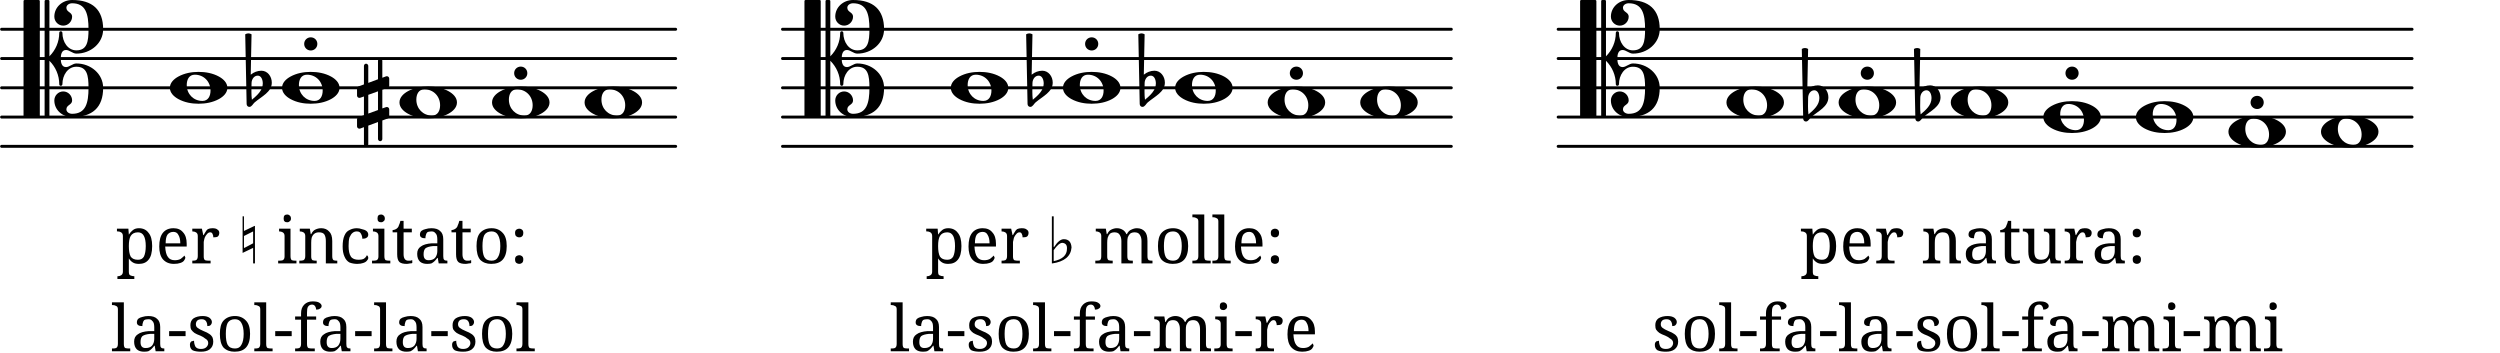
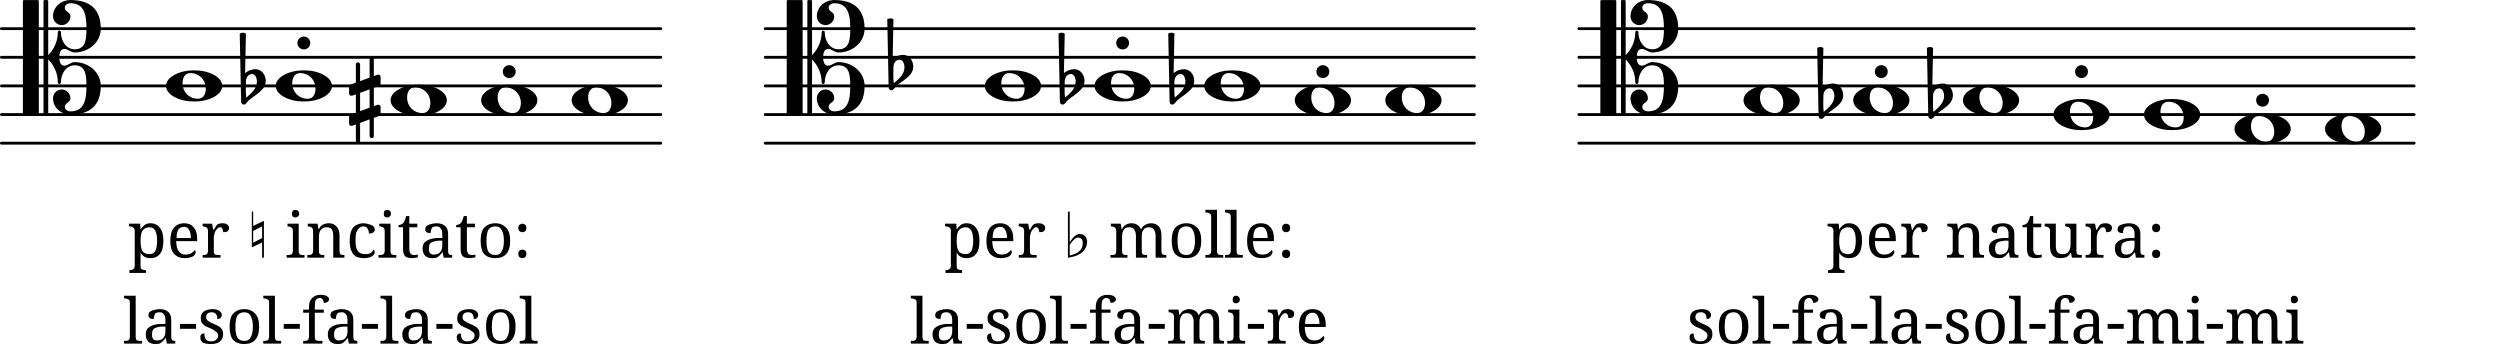
- <svg xmlns="http://www.w3.org/2000/svg" xmlns:xlink="http://www.w3.org/1999/xlink" version="1.2" width="150.08mm" height="21.14mm" viewBox="0 -0 85.404 12.031">
+ <svg xmlns="http://www.w3.org/2000/svg" xmlns:xlink="http://www.w3.org/1999/xlink" version="1.2" width="153.45mm" height="21.13mm" viewBox="0 -0 87.324 12.022">
  <style type="text/css">

tspan { white-space: pre; }

</style>
  <g transform="translate(0, 5)">
    <line stroke-linejoin="round" stroke-linecap="round" stroke-width="0.1" stroke="currentColor" x1="0.05" y1="0" x2="23.08" y2="0" />
  </g>
  <g transform="translate(0, 4)">
    <line stroke-linejoin="round" stroke-linecap="round" stroke-width="0.1" stroke="currentColor" x1="0.05" y1="0" x2="23.08" y2="0" />
  </g>
  <g transform="translate(0, 3)">
    <line stroke-linejoin="round" stroke-linecap="round" stroke-width="0.1" stroke="currentColor" x1="0.05" y1="0" x2="23.08" y2="0" />
  </g>
  <g transform="translate(0, 2)">
    <line stroke-linejoin="round" stroke-linecap="round" stroke-width="0.1" stroke="currentColor" x1="0.05" y1="0" x2="23.08" y2="0" />
  </g>
  <g transform="translate(0, 1)">
    <line stroke-linejoin="round" stroke-linecap="round" stroke-width="0.1" stroke="currentColor" x1="0.05" y1="0" x2="23.08" y2="0" />
  </g>
  <g transform="translate(8.482, 3)">
    <path transform="scale(0.004, -0.004)" d="M27 41l-1 -66v-11c0 -22 1 -44 4 -66c45 38 93 80 93 139c0 33 -14 67 -43 67c-31 0 -52 -30 -53 -63zM-15 -138l-12 595c8 5 18 8 27 8s19 -3 27 -8l-7 -345c25 21 58 34 91 34c52 0 89 -48 89 -102c0 -80 -86 -117 -147 -169c-15 -13 -24 -38 -45 -38 c-13 0 -23 11 -23 25z" fill="currentColor" />
  </g>
  <a style="color:inherit;" xlink:href="textedit:///home/johannes/common-lisp/setzkasten/lilypond-export/b1-c11-m3-e.ly:38:59:60">
    <g transform="translate(13.644, 3.5)">
      <path transform="scale(0.004, -0.004)" d="M213 112c-50 0 -69 -43 -69 -88c0 -77 57 -136 134 -136c50 0 69 43 69 88c0 77 -57 136 -134 136zM491 0c0 -43 -34 -75 -72 -96c-53 -29 -114 -40 -174 -40s-120 11 -173 40c-38 21 -72 53 -72 96s34 75 72 96c53 29 113 40 173 40s121 -11 174 -40 c38 -21 72 -53 72 -96z" fill="currentColor" />
    </g>
  </a>
  <g transform="translate(12.194, 3.5)">
    <path transform="scale(0.004, -0.004)" d="M216 -312c0 -10 -8 -19 -18 -19s-19 9 -19 19v145l-83 -31v-158c0 -10 -9 -19 -19 -19s-18 9 -18 19v145l-32 -12c-2 -1 -5 -1 -7 -1c-11 0 -20 9 -20 20v60c0 8 5 16 13 19l46 16v160l-32 -11c-2 -1 -5 -1 -7 -1c-11 0 -20 9 -20 20v60c0 8 5 15 13 18l46 17v158 c0 10 8 19 18 19s19 -9 19 -19v-145l83 31v158c0 10 9 19 19 19s18 -9 18 -19v-145l32 12c2 1 5 1 7 1c11 0 20 -9 20 -20v-60c0 -8 -5 -16 -13 -19l-46 -16v-160l32 11c2 1 5 1 7 1c11 0 20 -9 20 -20v-60c0 -8 -5 -15 -13 -18l-46 -17v-158zM96 65v-160l83 30v160z" fill="currentColor" />
  </g>
  <a style="color:inherit;" xlink:href="textedit:///home/johannes/common-lisp/setzkasten/lilypond-export/b1-c11-m3-e.ly:38:70:71">
    <g transform="translate(16.806, 3.5)">
      <path transform="scale(0.004, -0.004)" d="M213 112c-50 0 -69 -43 -69 -88c0 -77 57 -136 134 -136c50 0 69 43 69 88c0 77 -57 136 -134 136zM491 0c0 -43 -34 -75 -72 -96c-53 -29 -114 -40 -174 -40s-120 11 -173 40c-38 21 -72 53 -72 96s34 75 72 96c53 29 113 40 173 40s121 -11 174 -40 c38 -21 72 -53 72 -96z" fill="currentColor" />
    </g>
  </a>
  <a style="color:inherit;" xlink:href="textedit:///home/johannes/common-lisp/setzkasten/lilypond-export/b1-c11-m3-e.ly:38:72:73">
    <g transform="translate(17.787, 2.5)">
      <path transform="scale(0.0045, -0.0045)" d="M-50 0c0 28 22 50 50 50s50 -22 50 -50s-22 -50 -50 -50s-50 22 -50 50z" fill="currentColor" />
    </g>
  </a>
  <a style="color:inherit;" xlink:href="textedit:///home/johannes/common-lisp/setzkasten/lilypond-export/b1-c11-m3-e.ly:38:76:77">
    <g transform="translate(19.968, 3.5)">
      <path transform="scale(0.004, -0.004)" d="M213 112c-50 0 -69 -43 -69 -88c0 -77 57 -136 134 -136c50 0 69 43 69 88c0 77 -57 136 -134 136zM491 0c0 -43 -34 -75 -72 -96c-53 -29 -114 -40 -174 -40s-120 11 -173 40c-38 21 -72 53 -72 96s34 75 72 96c53 29 113 40 173 40s121 -11 174 -40 c38 -21 72 -53 72 -96z" fill="currentColor" />
    </g>
  </a>
  <a style="color:inherit;" xlink:href="textedit:///home/johannes/common-lisp/setzkasten/lilypond-export/b1-c11-m3-e.ly:38:52:53">
    <g transform="translate(9.632, 3)">
      <path transform="scale(0.004, -0.004)" d="M213 112c-50 0 -69 -43 -69 -88c0 -77 57 -136 134 -136c50 0 69 43 69 88c0 77 -57 136 -134 136zM491 0c0 -43 -34 -75 -72 -96c-53 -29 -114 -40 -174 -40s-120 11 -173 40c-38 21 -72 53 -72 96s34 75 72 96c53 29 113 40 173 40s121 -11 174 -40 c38 -21 72 -53 72 -96z" fill="currentColor" />
    </g>
  </a>
  <a style="color:inherit;" xlink:href="textedit:///home/johannes/common-lisp/setzkasten/lilypond-export/b1-c11-m3-e.ly:38:43:44">
    <g transform="translate(5.8, 3)">
      <path transform="scale(0.004, -0.004)" d="M213 112c-50 0 -69 -43 -69 -88c0 -77 57 -136 134 -136c50 0 69 43 69 88c0 77 -57 136 -134 136zM491 0c0 -43 -34 -75 -72 -96c-53 -29 -114 -40 -174 -40s-120 11 -173 40c-38 21 -72 53 -72 96s34 75 72 96c53 29 113 40 173 40s121 -11 174 -40 c38 -21 72 -53 72 -96z" fill="currentColor" />
    </g>
  </a>
  <g transform="translate(0.8, 2)">
    <path transform="scale(0.004, -0.004)" d="M318 0c0 -33 7 -73 45 -73c29 0 57 31 88 31c123 0 229 -89 229 -208c0 -169 -93 -250 -265 -250c-83 0 -152 61 -152 142c0 42 34 77 76 77s76 -35 76 -77c0 -39 -49 -37 -49 -76c0 -23 24 -38 49 -38c116 0 140 90 140 222c0 106 -12 180 -104 180 c-72 0 -119 -71 -119 -149c0 -9 -7 -14 -14 -14s-13 5 -13 14c0 76 -31 147 -84 200v-471c0 -6 -4 -10 -10 -10h-21c-6 0 -10 4 -10 10v980c0 6 4 10 10 10h21c6 0 10 -4 10 -10v-471c53 53 84 124 84 200c0 9 6 14 13 14s14 -5 14 -14c0 -78 47 -149 119 -149 c92 0 104 74 104 180c0 132 -24 222 -140 222c-25 0 -49 -15 -49 -38c0 -39 49 -37 49 -76c0 -42 -34 -77 -76 -77s-76 35 -76 77c0 81 69 142 152 142c172 0 265 -81 265 -250c0 -119 -106 -208 -229 -208c-31 0 -59 31 -88 31c-38 0 -45 -40 -45 -73zM129 -500h-119 c-6 0 -10 4 -10 10v980c0 6 4 10 10 10h119c6 0 10 -4 10 -10v-980c0 -6 -4 -10 -10 -10z" fill="currentColor" />
  </g>
  <a style="color:inherit;" xlink:href="textedit:///home/johannes/common-lisp/setzkasten/lilypond-export/b1-c11-m3-e.ly:36:16:17">
</a>
  <a style="color:inherit;" xlink:href="textedit:///home/johannes/common-lisp/setzkasten/lilypond-export/b1-c11-m3-e.ly:38:55:56">
    <g transform="translate(10.613, 1.5)">
      <path transform="scale(0.0045, -0.0045)" d="M-50 0c0 28 22 50 50 50s50 -22 50 -50s-22 -50 -50 -50s-50 22 -50 50z" fill="currentColor" />
    </g>
  </a>
-   <g transform="translate(3.9602, 9)">
+   <g transform="translate(4.4723, 9)">
    <text font-family="serif" font-size="2.2" text-anchor="start" fill="currentColor">
      <tspan>per ♮ incitato:</tspan>
    </text>
  </g>
-   <g transform="translate(3.7895, 12)">
+   <g transform="translate(4.3016, 12)">
    <text font-family="serif" font-size="2.2" text-anchor="start" fill="currentColor">
      <tspan>la-sol-fa-la-sol</tspan>
    </text>
  </g>
  <g transform="translate(26.68, 5)">
-     <line stroke-linejoin="round" stroke-linecap="round" stroke-width="0.1" stroke="currentColor" x1="0.05" y1="0" x2="22.9" y2="0" />
+     <line stroke-linejoin="round" stroke-linecap="round" stroke-width="0.1" stroke="currentColor" x1="0.05" y1="0" x2="24.82" y2="0" />
  </g>
  <g transform="translate(26.68, 4)">
-     <line stroke-linejoin="round" stroke-linecap="round" stroke-width="0.1" stroke="currentColor" x1="0.05" y1="0" x2="22.9" y2="0" />
+     <line stroke-linejoin="round" stroke-linecap="round" stroke-width="0.1" stroke="currentColor" x1="0.05" y1="0" x2="24.82" y2="0" />
  </g>
  <g transform="translate(26.68, 3)">
-     <line stroke-linejoin="round" stroke-linecap="round" stroke-width="0.1" stroke="currentColor" x1="0.05" y1="0" x2="22.9" y2="0" />
+     <line stroke-linejoin="round" stroke-linecap="round" stroke-width="0.1" stroke="currentColor" x1="0.05" y1="0" x2="24.82" y2="0" />
  </g>
  <g transform="translate(26.68, 2)">
-     <line stroke-linejoin="round" stroke-linecap="round" stroke-width="0.1" stroke="currentColor" x1="0.05" y1="0" x2="22.9" y2="0" />
+     <line stroke-linejoin="round" stroke-linecap="round" stroke-width="0.1" stroke="currentColor" x1="0.05" y1="0" x2="24.82" y2="0" />
  </g>
  <g transform="translate(26.68, 1)">
-     <line stroke-linejoin="round" stroke-linecap="round" stroke-width="0.1" stroke="currentColor" x1="0.05" y1="0" x2="22.9" y2="0" />
-   </g>
-   <g transform="translate(35.162, 3)">
-     <path transform="scale(0.004, -0.004)" d="M27 41l-1 -66v-11c0 -22 1 -44 4 -66c45 38 93 80 93 139c0 33 -14 67 -43 67c-31 0 -52 -30 -53 -63zM-15 -138l-12 595c8 5 18 8 27 8s19 -3 27 -8l-7 -345c25 21 58 34 91 34c52 0 89 -48 89 -102c0 -80 -86 -117 -147 -169c-15 -13 -24 -38 -45 -38 c-13 0 -23 11 -23 25z" fill="currentColor" />
-   </g>
-   <a style="color:inherit;" xlink:href="textedit:///home/johannes/common-lisp/setzkasten/lilypond-export/b1-c11-m3-e.ly:73:59:60">
-     <g transform="translate(40.144, 3)">
-       <path transform="scale(0.004, -0.004)" d="M213 112c-50 0 -69 -43 -69 -88c0 -77 57 -136 134 -136c50 0 69 43 69 88c0 77 -57 136 -134 136zM491 0c0 -43 -34 -75 -72 -96c-53 -29 -114 -40 -174 -40s-120 11 -173 40c-38 21 -72 53 -72 96s34 75 72 96c53 29 113 40 173 40s121 -11 174 -40 c38 -21 72 -53 72 -96z" fill="currentColor" />
-     </g>
-   </a>
-   <g transform="translate(38.994, 3)">
-     <path transform="scale(0.004, -0.004)" d="M27 41l-1 -66v-11c0 -22 1 -44 4 -66c45 38 93 80 93 139c0 33 -14 67 -43 67c-31 0 -52 -30 -53 -63zM-15 -138l-12 595c8 5 18 8 27 8s19 -3 27 -8l-7 -345c25 21 58 34 91 34c52 0 89 -48 89 -102c0 -80 -86 -117 -147 -169c-15 -13 -24 -38 -45 -38 c-13 0 -23 11 -23 25z" fill="currentColor" />
-   </g>
-   <a style="color:inherit;" xlink:href="textedit:///home/johannes/common-lisp/setzkasten/lilypond-export/b1-c11-m3-e.ly:73:69:70">
-     <g transform="translate(43.306, 3.5)">
-       <path transform="scale(0.004, -0.004)" d="M213 112c-50 0 -69 -43 -69 -88c0 -77 57 -136 134 -136c50 0 69 43 69 88c0 77 -57 136 -134 136zM491 0c0 -43 -34 -75 -72 -96c-53 -29 -114 -40 -174 -40s-120 11 -173 40c-38 21 -72 53 -72 96s34 75 72 96c53 29 113 40 173 40s121 -11 174 -40 c38 -21 72 -53 72 -96z" fill="currentColor" />
-     </g>
-   </a>
-   <a style="color:inherit;" xlink:href="textedit:///home/johannes/common-lisp/setzkasten/lilypond-export/b1-c11-m3-e.ly:73:71:72">
-     <g transform="translate(44.287, 2.5)">
-       <path transform="scale(0.0045, -0.0045)" d="M-50 0c0 28 22 50 50 50s50 -22 50 -50s-22 -50 -50 -50s-50 22 -50 50z" fill="currentColor" />
-     </g>
-   </a>
-   <a style="color:inherit;" xlink:href="textedit:///home/johannes/common-lisp/setzkasten/lilypond-export/b1-c11-m3-e.ly:73:75:76">
-     <g transform="translate(46.468, 3.5)">
-       <path transform="scale(0.004, -0.004)" d="M213 112c-50 0 -69 -43 -69 -88c0 -77 57 -136 134 -136c50 0 69 43 69 88c0 77 -57 136 -134 136zM491 0c0 -43 -34 -75 -72 -96c-53 -29 -114 -40 -174 -40s-120 11 -173 40c-38 21 -72 53 -72 96s34 75 72 96c53 29 113 40 173 40s121 -11 174 -40 c38 -21 72 -53 72 -96z" fill="currentColor" />
-     </g>
-   </a>
-   <a style="color:inherit;" xlink:href="textedit:///home/johannes/common-lisp/setzkasten/lilypond-export/b1-c11-m3-e.ly:73:52:53">
-     <g transform="translate(36.312, 3)">
-       <path transform="scale(0.004, -0.004)" d="M213 112c-50 0 -69 -43 -69 -88c0 -77 57 -136 134 -136c50 0 69 43 69 88c0 77 -57 136 -134 136zM491 0c0 -43 -34 -75 -72 -96c-53 -29 -114 -40 -174 -40s-120 11 -173 40c-38 21 -72 53 -72 96s34 75 72 96c53 29 113 40 173 40s121 -11 174 -40 c38 -21 72 -53 72 -96z" fill="currentColor" />
-     </g>
-   </a>
-   <a style="color:inherit;" xlink:href="textedit:///home/johannes/common-lisp/setzkasten/lilypond-export/b1-c11-m3-e.ly:73:43:44">
-     <g transform="translate(32.48, 3)">
+     <line stroke-linejoin="round" stroke-linecap="round" stroke-width="0.1" stroke="currentColor" x1="0.05" y1="0" x2="24.82" y2="0" />
+   </g>
+   <g transform="translate(37.082, 3)">
+     <path transform="scale(0.004, -0.004)" d="M27 41l-1 -66v-11c0 -22 1 -44 4 -66c45 38 93 80 93 139c0 33 -14 67 -43 67c-31 0 -52 -30 -53 -63zM-15 -138l-12 595c8 5 18 8 27 8s19 -3 27 -8l-7 -345c25 21 58 34 91 34c52 0 89 -48 89 -102c0 -80 -86 -117 -147 -169c-15 -13 -24 -38 -45 -38 c-13 0 -23 11 -23 25z" fill="currentColor" />
+   </g>
+   <a style="color:inherit;" xlink:href="textedit:///home/johannes/common-lisp/setzkasten/lilypond-export/b1-c11-m3-e.ly:73:56:57">
+     <g transform="translate(42.0641, 3)">
+       <path transform="scale(0.004, -0.004)" d="M213 112c-50 0 -69 -43 -69 -88c0 -77 57 -136 134 -136c50 0 69 43 69 88c0 77 -57 136 -134 136zM491 0c0 -43 -34 -75 -72 -96c-53 -29 -114 -40 -174 -40s-120 11 -173 40c-38 21 -72 53 -72 96s34 75 72 96c53 29 113 40 173 40s121 -11 174 -40 c38 -21 72 -53 72 -96z" fill="currentColor" />
+     </g>
+   </a>
+   <g transform="translate(40.9141, 3)">
+     <path transform="scale(0.004, -0.004)" d="M27 41l-1 -66v-11c0 -22 1 -44 4 -66c45 38 93 80 93 139c0 33 -14 67 -43 67c-31 0 -52 -30 -53 -63zM-15 -138l-12 595c8 5 18 8 27 8s19 -3 27 -8l-7 -345c25 21 58 34 91 34c52 0 89 -48 89 -102c0 -80 -86 -117 -147 -169c-15 -13 -24 -38 -45 -38 c-13 0 -23 11 -23 25z" fill="currentColor" />
+   </g>
+   <a style="color:inherit;" xlink:href="textedit:///home/johannes/common-lisp/setzkasten/lilypond-export/b1-c11-m3-e.ly:73:66:67">
+     <g transform="translate(45.2261, 3.5)">
+       <path transform="scale(0.004, -0.004)" d="M213 112c-50 0 -69 -43 -69 -88c0 -77 57 -136 134 -136c50 0 69 43 69 88c0 77 -57 136 -134 136zM491 0c0 -43 -34 -75 -72 -96c-53 -29 -114 -40 -174 -40s-120 11 -173 40c-38 21 -72 53 -72 96s34 75 72 96c53 29 113 40 173 40s121 -11 174 -40 c38 -21 72 -53 72 -96z" fill="currentColor" />
+     </g>
+   </a>
+   <a style="color:inherit;" xlink:href="textedit:///home/johannes/common-lisp/setzkasten/lilypond-export/b1-c11-m3-e.ly:73:68:69">
+     <g transform="translate(46.2071, 2.5)">
+       <path transform="scale(0.0045, -0.0045)" d="M-50 0c0 28 22 50 50 50s50 -22 50 -50s-22 -50 -50 -50s-50 22 -50 50z" fill="currentColor" />
+     </g>
+   </a>
+   <a style="color:inherit;" xlink:href="textedit:///home/johannes/common-lisp/setzkasten/lilypond-export/b1-c11-m3-e.ly:73:72:73">
+     <g transform="translate(48.3881, 3.5)">
+       <path transform="scale(0.004, -0.004)" d="M213 112c-50 0 -69 -43 -69 -88c0 -77 57 -136 134 -136c50 0 69 43 69 88c0 77 -57 136 -134 136zM491 0c0 -43 -34 -75 -72 -96c-53 -29 -114 -40 -174 -40s-120 11 -173 40c-38 21 -72 53 -72 96s34 75 72 96c53 29 113 40 173 40s121 -11 174 -40 c38 -21 72 -53 72 -96z" fill="currentColor" />
+     </g>
+   </a>
+   <a style="color:inherit;" xlink:href="textedit:///home/johannes/common-lisp/setzkasten/lilypond-export/b1-c11-m3-e.ly:73:49:50">
+     <g transform="translate(38.232, 3)">
+       <path transform="scale(0.004, -0.004)" d="M213 112c-50 0 -69 -43 -69 -88c0 -77 57 -136 134 -136c50 0 69 43 69 88c0 77 -57 136 -134 136zM491 0c0 -43 -34 -75 -72 -96c-53 -29 -114 -40 -174 -40s-120 11 -173 40c-38 21 -72 53 -72 96s34 75 72 96c53 29 113 40 173 40s121 -11 174 -40 c38 -21 72 -53 72 -96z" fill="currentColor" />
+     </g>
+   </a>
+   <a style="color:inherit;" xlink:href="textedit:///home/johannes/common-lisp/setzkasten/lilypond-export/b1-c11-m3-e.ly:73:40:41">
+     <g transform="translate(34.4, 3)">
      <path transform="scale(0.004, -0.004)" d="M213 112c-50 0 -69 -43 -69 -88c0 -77 57 -136 134 -136c50 0 69 43 69 88c0 77 -57 136 -134 136zM491 0c0 -43 -34 -75 -72 -96c-53 -29 -114 -40 -174 -40s-120 11 -173 40c-38 21 -72 53 -72 96s34 75 72 96c53 29 113 40 173 40s121 -11 174 -40 c38 -21 72 -53 72 -96z" fill="currentColor" />
    </g>
  </a>
  <g transform="translate(27.48, 2)">
    <path transform="scale(0.004, -0.004)" d="M318 0c0 -33 7 -73 45 -73c29 0 57 31 88 31c123 0 229 -89 229 -208c0 -169 -93 -250 -265 -250c-83 0 -152 61 -152 142c0 42 34 77 76 77s76 -35 76 -77c0 -39 -49 -37 -49 -76c0 -23 24 -38 49 -38c116 0 140 90 140 222c0 106 -12 180 -104 180 c-72 0 -119 -71 -119 -149c0 -9 -7 -14 -14 -14s-13 5 -13 14c0 76 -31 147 -84 200v-471c0 -6 -4 -10 -10 -10h-21c-6 0 -10 4 -10 10v980c0 6 4 10 10 10h21c6 0 10 -4 10 -10v-471c53 53 84 124 84 200c0 9 6 14 13 14s14 -5 14 -14c0 -78 47 -149 119 -149 c92 0 104 74 104 180c0 132 -24 222 -140 222c-25 0 -49 -15 -49 -38c0 -39 49 -37 49 -76c0 -42 -34 -77 -76 -77s-76 35 -76 77c0 81 69 142 152 142c172 0 265 -81 265 -250c0 -119 -106 -208 -229 -208c-31 0 -59 31 -88 31c-38 0 -45 -40 -45 -73zM129 -500h-119 c-6 0 -10 4 -10 10v980c0 6 4 10 10 10h119c6 0 10 -4 10 -10v-980c0 -6 -4 -10 -10 -10z" fill="currentColor" />
  </g>
  <a style="color:inherit;" xlink:href="textedit:///home/johannes/common-lisp/setzkasten/lilypond-export/b1-c11-m3-e.ly:71:16:17">
- </a>
-   <a style="color:inherit;" xlink:href="textedit:///home/johannes/common-lisp/setzkasten/lilypond-export/b1-c11-m3-e.ly:73:55:56">
-     <g transform="translate(37.293, 1.5)">
-       <path transform="scale(0.0045, -0.0045)" d="M-50 0c0 28 22 50 50 50s50 -22 50 -50s-22 -50 -50 -50s-50 22 -50 50z" fill="currentColor" />
-     </g>
-   </a>
-   <g transform="translate(31.6087, 9)">
+     <g transform="translate(31.1, 2.5)">
+       <path transform="scale(0.004, -0.004)" d="M27 41l-1 -66v-11c0 -22 1 -44 4 -66c45 38 93 80 93 139c0 33 -14 67 -43 67c-31 0 -52 -30 -53 -63zM-15 -138l-12 595c8 5 18 8 27 8s19 -3 27 -8l-7 -345c25 21 58 34 91 34c52 0 89 -48 89 -102c0 -80 -86 -117 -147 -169c-15 -13 -24 -38 -45 -38 c-13 0 -23 11 -23 25z" fill="currentColor" />
+     </g>
+   </a>
+   <a style="color:inherit;" xlink:href="textedit:///home/johannes/common-lisp/setzkasten/lilypond-export/b1-c11-m3-e.ly:73:52:53">
+     <g transform="translate(39.213, 1.5)">
+       <path transform="scale(0.0045, -0.0045)" d="M-50 0c0 28 22 50 50 50s50 -22 50 -50s-22 -50 -50 -50s-50 22 -50 50z" fill="currentColor" />
+     </g>
+   </a>
+   <g transform="translate(32.9784, 9)">
    <text font-family="serif" font-size="2.2" text-anchor="start" fill="currentColor">
      <tspan>per ♭ molle:</tspan>
    </text>
  </g>
-   <g transform="translate(30.3966, 12)">
+   <g transform="translate(31.7834, 12)">
    <text font-family="serif" font-size="2.2" text-anchor="start" fill="currentColor">
      <tspan>la-sol-fa-mi-re</tspan>
    </text>
  </g>
-   <g transform="translate(53.18, 5)">
-     <line stroke-linejoin="round" stroke-linecap="round" stroke-width="0.1" stroke="currentColor" x1="0.05" y1="0" x2="29.224" y2="0" />
-   </g>
-   <g transform="translate(53.18, 4)">
-     <line stroke-linejoin="round" stroke-linecap="round" stroke-width="0.1" stroke="currentColor" x1="0.05" y1="0" x2="29.224" y2="0" />
-   </g>
-   <g transform="translate(53.18, 3)">
-     <line stroke-linejoin="round" stroke-linecap="round" stroke-width="0.1" stroke="currentColor" x1="0.05" y1="0" x2="29.224" y2="0" />
-   </g>
-   <g transform="translate(53.18, 2)">
-     <line stroke-linejoin="round" stroke-linecap="round" stroke-width="0.1" stroke="currentColor" x1="0.05" y1="0" x2="29.224" y2="0" />
-   </g>
-   <g transform="translate(53.18, 1)">
+   <g transform="translate(55.1001, 5)">
+     <line stroke-linejoin="round" stroke-linecap="round" stroke-width="0.1" stroke="currentColor" x1="0.05" y1="0" x2="29.224" y2="0" />
+   </g>
+   <g transform="translate(55.1001, 4)">
+     <line stroke-linejoin="round" stroke-linecap="round" stroke-width="0.1" stroke="currentColor" x1="0.05" y1="0" x2="29.224" y2="0" />
+   </g>
+   <g transform="translate(55.1001, 3)">
+     <line stroke-linejoin="round" stroke-linecap="round" stroke-width="0.1" stroke="currentColor" x1="0.05" y1="0" x2="29.224" y2="0" />
+   </g>
+   <g transform="translate(55.1001, 2)">
+     <line stroke-linejoin="round" stroke-linecap="round" stroke-width="0.1" stroke="currentColor" x1="0.05" y1="0" x2="29.224" y2="0" />
+   </g>
+   <g transform="translate(55.1001, 1)">
    <line stroke-linejoin="round" stroke-linecap="round" stroke-width="0.1" stroke="currentColor" x1="0.05" y1="0" x2="29.224" y2="0" />
  </g>
  <a style="color:inherit;" xlink:href="textedit:///home/johannes/common-lisp/setzkasten/lilypond-export/b1-c11-m3-e.ly:108:73:74">
-     <g transform="translate(70.7871, 2.5)">
+     <g transform="translate(72.7071, 2.5)">
      <path transform="scale(0.0045, -0.0045)" d="M-50 0c0 28 22 50 50 50s50 -22 50 -50s-22 -50 -50 -50s-50 22 -50 50z" fill="currentColor" />
    </g>
  </a>
  <a style="color:inherit;" xlink:href="textedit:///home/johannes/common-lisp/setzkasten/lilypond-export/b1-c11-m3-e.ly:108:71:72">
-     <g transform="translate(69.8061, 4)">
-       <path transform="scale(0.004, -0.004)" d="M213 112c-50 0 -69 -43 -69 -88c0 -77 57 -136 134 -136c50 0 69 43 69 88c0 77 -57 136 -134 136zM491 0c0 -43 -34 -75 -72 -96c-53 -29 -114 -40 -174 -40s-120 11 -173 40c-38 21 -72 53 -72 96s34 75 72 96c53 29 113 40 173 40s121 -11 174 -40 c38 -21 72 -53 72 -96z" fill="currentColor" />
-     </g>
-   </a>
-   <g transform="translate(65.4941, 3.5)">
+     <g transform="translate(71.7261, 4)">
+       <path transform="scale(0.004, -0.004)" d="M213 112c-50 0 -69 -43 -69 -88c0 -77 57 -136 134 -136c50 0 69 43 69 88c0 77 -57 136 -134 136zM491 0c0 -43 -34 -75 -72 -96c-53 -29 -114 -40 -174 -40s-120 11 -173 40c-38 21 -72 53 -72 96s34 75 72 96c53 29 113 40 173 40s121 -11 174 -40 c38 -21 72 -53 72 -96z" fill="currentColor" />
+     </g>
+   </a>
+   <g transform="translate(67.4141, 3.5)">
    <path transform="scale(0.004, -0.004)" d="M27 41l-1 -66v-11c0 -22 1 -44 4 -66c45 38 93 80 93 139c0 33 -14 67 -43 67c-31 0 -52 -30 -53 -63zM-15 -138l-12 595c8 5 18 8 27 8s19 -3 27 -8l-7 -345c25 21 58 34 91 34c52 0 89 -48 89 -102c0 -80 -86 -117 -147 -169c-15 -13 -24 -38 -45 -38 c-13 0 -23 11 -23 25z" fill="currentColor" />
  </g>
  <a style="color:inherit;" xlink:href="textedit:///home/johannes/common-lisp/setzkasten/lilypond-export/b1-c11-m3-e.ly:108:60:61">
-     <g transform="translate(66.6441, 3.5)">
+     <g transform="translate(68.5641, 3.5)">
      <path transform="scale(0.004, -0.004)" d="M213 112c-50 0 -69 -43 -69 -88c0 -77 57 -136 134 -136c50 0 69 43 69 88c0 77 -57 136 -134 136zM491 0c0 -43 -34 -75 -72 -96c-53 -29 -114 -40 -174 -40s-120 11 -173 40c-38 21 -72 53 -72 96s34 75 72 96c53 29 113 40 173 40s121 -11 174 -40 c38 -21 72 -53 72 -96z" fill="currentColor" />
    </g>
  </a>
  <a style="color:inherit;" xlink:href="textedit:///home/johannes/common-lisp/setzkasten/lilypond-export/b1-c11-m3-e.ly:108:92:93">
-     <g transform="translate(79.2921, 4.5)">
+     <g transform="translate(81.2121, 4.5)">
      <path transform="scale(0.004, -0.004)" d="M213 112c-50 0 -69 -43 -69 -88c0 -77 57 -136 134 -136c50 0 69 43 69 88c0 77 -57 136 -134 136zM491 0c0 -43 -34 -75 -72 -96c-53 -29 -114 -40 -174 -40s-120 11 -173 40c-38 21 -72 53 -72 96s34 75 72 96c53 29 113 40 173 40s121 -11 174 -40 c38 -21 72 -53 72 -96z" fill="currentColor" />
    </g>
  </a>
  <a style="color:inherit;" xlink:href="textedit:///home/johannes/common-lisp/setzkasten/lilypond-export/b1-c11-m3-e.ly:108:77:78">
-     <g transform="translate(72.9681, 4)">
+     <g transform="translate(74.8881, 4)">
      <path transform="scale(0.004, -0.004)" d="M213 112c-50 0 -69 -43 -69 -88c0 -77 57 -136 134 -136c50 0 69 43 69 88c0 77 -57 136 -134 136zM491 0c0 -43 -34 -75 -72 -96c-53 -29 -114 -40 -174 -40s-120 11 -173 40c-38 21 -72 53 -72 96s34 75 72 96c53 29 113 40 173 40s121 -11 174 -40 c38 -21 72 -53 72 -96z" fill="currentColor" />
    </g>
  </a>
  <a style="color:inherit;" xlink:href="textedit:///home/johannes/common-lisp/setzkasten/lilypond-export/b1-c11-m3-e.ly:108:86:87">
-     <g transform="translate(76.1301, 4.5)">
+     <g transform="translate(78.0501, 4.5)">
      <path transform="scale(0.004, -0.004)" d="M213 112c-50 0 -69 -43 -69 -88c0 -77 57 -136 134 -136c50 0 69 43 69 88c0 77 -57 136 -134 136zM491 0c0 -43 -34 -75 -72 -96c-53 -29 -114 -40 -174 -40s-120 11 -173 40c-38 21 -72 53 -72 96s34 75 72 96c53 29 113 40 173 40s121 -11 174 -40 c38 -21 72 -53 72 -96z" fill="currentColor" />
    </g>
  </a>
  <a style="color:inherit;" xlink:href="textedit:///home/johannes/common-lisp/setzkasten/lilypond-export/b1-c11-m3-e.ly:108:88:89">
-     <g transform="translate(77.1111, 3.5)">
+     <g transform="translate(79.0311, 3.5)">
      <path transform="scale(0.0045, -0.0045)" d="M-50 0c0 28 22 50 50 50s50 -22 50 -50s-22 -50 -50 -50s-50 22 -50 50z" fill="currentColor" />
    </g>
  </a>
  <a style="color:inherit;" xlink:href="textedit:///home/johannes/common-lisp/setzkasten/lilypond-export/b1-c11-m3-e.ly:108:43:44">
-     <g transform="translate(58.98, 3.5)">
-       <path transform="scale(0.004, -0.004)" d="M213 112c-50 0 -69 -43 -69 -88c0 -77 57 -136 134 -136c50 0 69 43 69 88c0 77 -57 136 -134 136zM491 0c0 -43 -34 -75 -72 -96c-53 -29 -114 -40 -174 -40s-120 11 -173 40c-38 21 -72 53 -72 96s34 75 72 96c53 29 113 40 173 40s121 -11 174 -40 c38 -21 72 -53 72 -96z" fill="currentColor" />
-     </g>
-   </a>
-   <g transform="translate(53.98, 2)">
+     <g transform="translate(60.9001, 3.5)">
+       <path transform="scale(0.004, -0.004)" d="M213 112c-50 0 -69 -43 -69 -88c0 -77 57 -136 134 -136c50 0 69 43 69 88c0 77 -57 136 -134 136zM491 0c0 -43 -34 -75 -72 -96c-53 -29 -114 -40 -174 -40s-120 11 -173 40c-38 21 -72 53 -72 96s34 75 72 96c53 29 113 40 173 40s121 -11 174 -40 c38 -21 72 -53 72 -96z" fill="currentColor" />
+     </g>
+   </a>
+   <g transform="translate(55.9001, 2)">
    <path transform="scale(0.004, -0.004)" d="M318 0c0 -33 7 -73 45 -73c29 0 57 31 88 31c123 0 229 -89 229 -208c0 -169 -93 -250 -265 -250c-83 0 -152 61 -152 142c0 42 34 77 76 77s76 -35 76 -77c0 -39 -49 -37 -49 -76c0 -23 24 -38 49 -38c116 0 140 90 140 222c0 106 -12 180 -104 180 c-72 0 -119 -71 -119 -149c0 -9 -7 -14 -14 -14s-13 5 -13 14c0 76 -31 147 -84 200v-471c0 -6 -4 -10 -10 -10h-21c-6 0 -10 4 -10 10v980c0 6 4 10 10 10h21c6 0 10 -4 10 -10v-471c53 53 84 124 84 200c0 9 6 14 13 14s14 -5 14 -14c0 -78 47 -149 119 -149 c92 0 104 74 104 180c0 132 -24 222 -140 222c-25 0 -49 -15 -49 -38c0 -39 49 -37 49 -76c0 -42 -34 -77 -76 -77s-76 35 -76 77c0 81 69 142 152 142c172 0 265 -81 265 -250c0 -119 -106 -208 -229 -208c-31 0 -59 31 -88 31c-38 0 -45 -40 -45 -73zM129 -500h-119 c-6 0 -10 4 -10 10v980c0 6 4 10 10 10h119c6 0 10 -4 10 -10v-980c0 -6 -4 -10 -10 -10z" fill="currentColor" />
  </g>
  <a style="color:inherit;" xlink:href="textedit:///home/johannes/common-lisp/setzkasten/lilypond-export/b1-c11-m3-e.ly:106:16:17">
</a>
  <a style="color:inherit;" xlink:href="textedit:///home/johannes/common-lisp/setzkasten/lilypond-export/b1-c11-m3-e.ly:108:52:53">
-     <g transform="translate(62.8121, 3.5)">
+     <g transform="translate(64.7321, 3.5)">
      <path transform="scale(0.004, -0.004)" d="M213 112c-50 0 -69 -43 -69 -88c0 -77 57 -136 134 -136c50 0 69 43 69 88c0 77 -57 136 -134 136zM491 0c0 -43 -34 -75 -72 -96c-53 -29 -114 -40 -174 -40s-120 11 -173 40c-38 21 -72 53 -72 96s34 75 72 96c53 29 113 40 173 40s121 -11 174 -40 c38 -21 72 -53 72 -96z" fill="currentColor" />
    </g>
  </a>
  <a style="color:inherit;" xlink:href="textedit:///home/johannes/common-lisp/setzkasten/lilypond-export/b1-c11-m3-e.ly:108:56:57">
-     <g transform="translate(63.7931, 2.5)">
-       <path transform="scale(0.0045, -0.0045)" d="M-50 0c0 28 22 50 50 50s50 -22 50 -50s-22 -50 -50 -50s-50 22 -50 50z" fill="currentColor" />
-     </g>
-   </a>
-   <g transform="translate(61.6621, 3.5)">
-     <path transform="scale(0.004, -0.004)" d="M27 41l-1 -66v-11c0 -22 1 -44 4 -66c45 38 93 80 93 139c0 33 -14 67 -43 67c-31 0 -52 -30 -53 -63zM-15 -138l-12 595c8 5 18 8 27 8s19 -3 27 -8l-7 -345c25 21 58 34 91 34c52 0 89 -48 89 -102c0 -80 -86 -117 -147 -169c-15 -13 -24 -38 -45 -38 c-13 0 -23 11 -23 25z" fill="currentColor" />
-   </g>
-   <g transform="translate(61.4926, 9)">
+     <g transform="translate(65.7131, 2.5)">
+       <path transform="scale(0.0045, -0.0045)" d="M-50 0c0 28 22 50 50 50s50 -22 50 -50s-22 -50 -50 -50s-50 22 -50 50z" fill="currentColor" />
+     </g>
+   </a>
+   <g transform="translate(63.5821, 3.5)">
+     <path transform="scale(0.004, -0.004)" d="M27 41l-1 -66v-11c0 -22 1 -44 4 -66c45 38 93 80 93 139c0 33 -14 67 -43 67c-31 0 -52 -30 -53 -63zM-15 -138l-12 595c8 5 18 8 27 8s19 -3 27 -8l-7 -345c25 21 58 34 91 34c52 0 89 -48 89 -102c0 -80 -86 -117 -147 -169c-15 -13 -24 -38 -45 -38 c-13 0 -23 11 -23 25z" fill="currentColor" />
+   </g>
+   <g transform="translate(63.8053, 9)">
    <text font-family="serif" font-size="2.2" text-anchor="start" fill="currentColor">
      <tspan>per natura:</tspan>
    </text>
  </g>
-   <g transform="translate(56.4394, 12)">
+   <g transform="translate(58.9228, 12)">
    <text font-family="serif" font-size="2.2" text-anchor="start" fill="currentColor">
      <tspan>sol-fa-la-sol-fa-mi-mi</tspan>
    </text>
  </g>
</svg>
